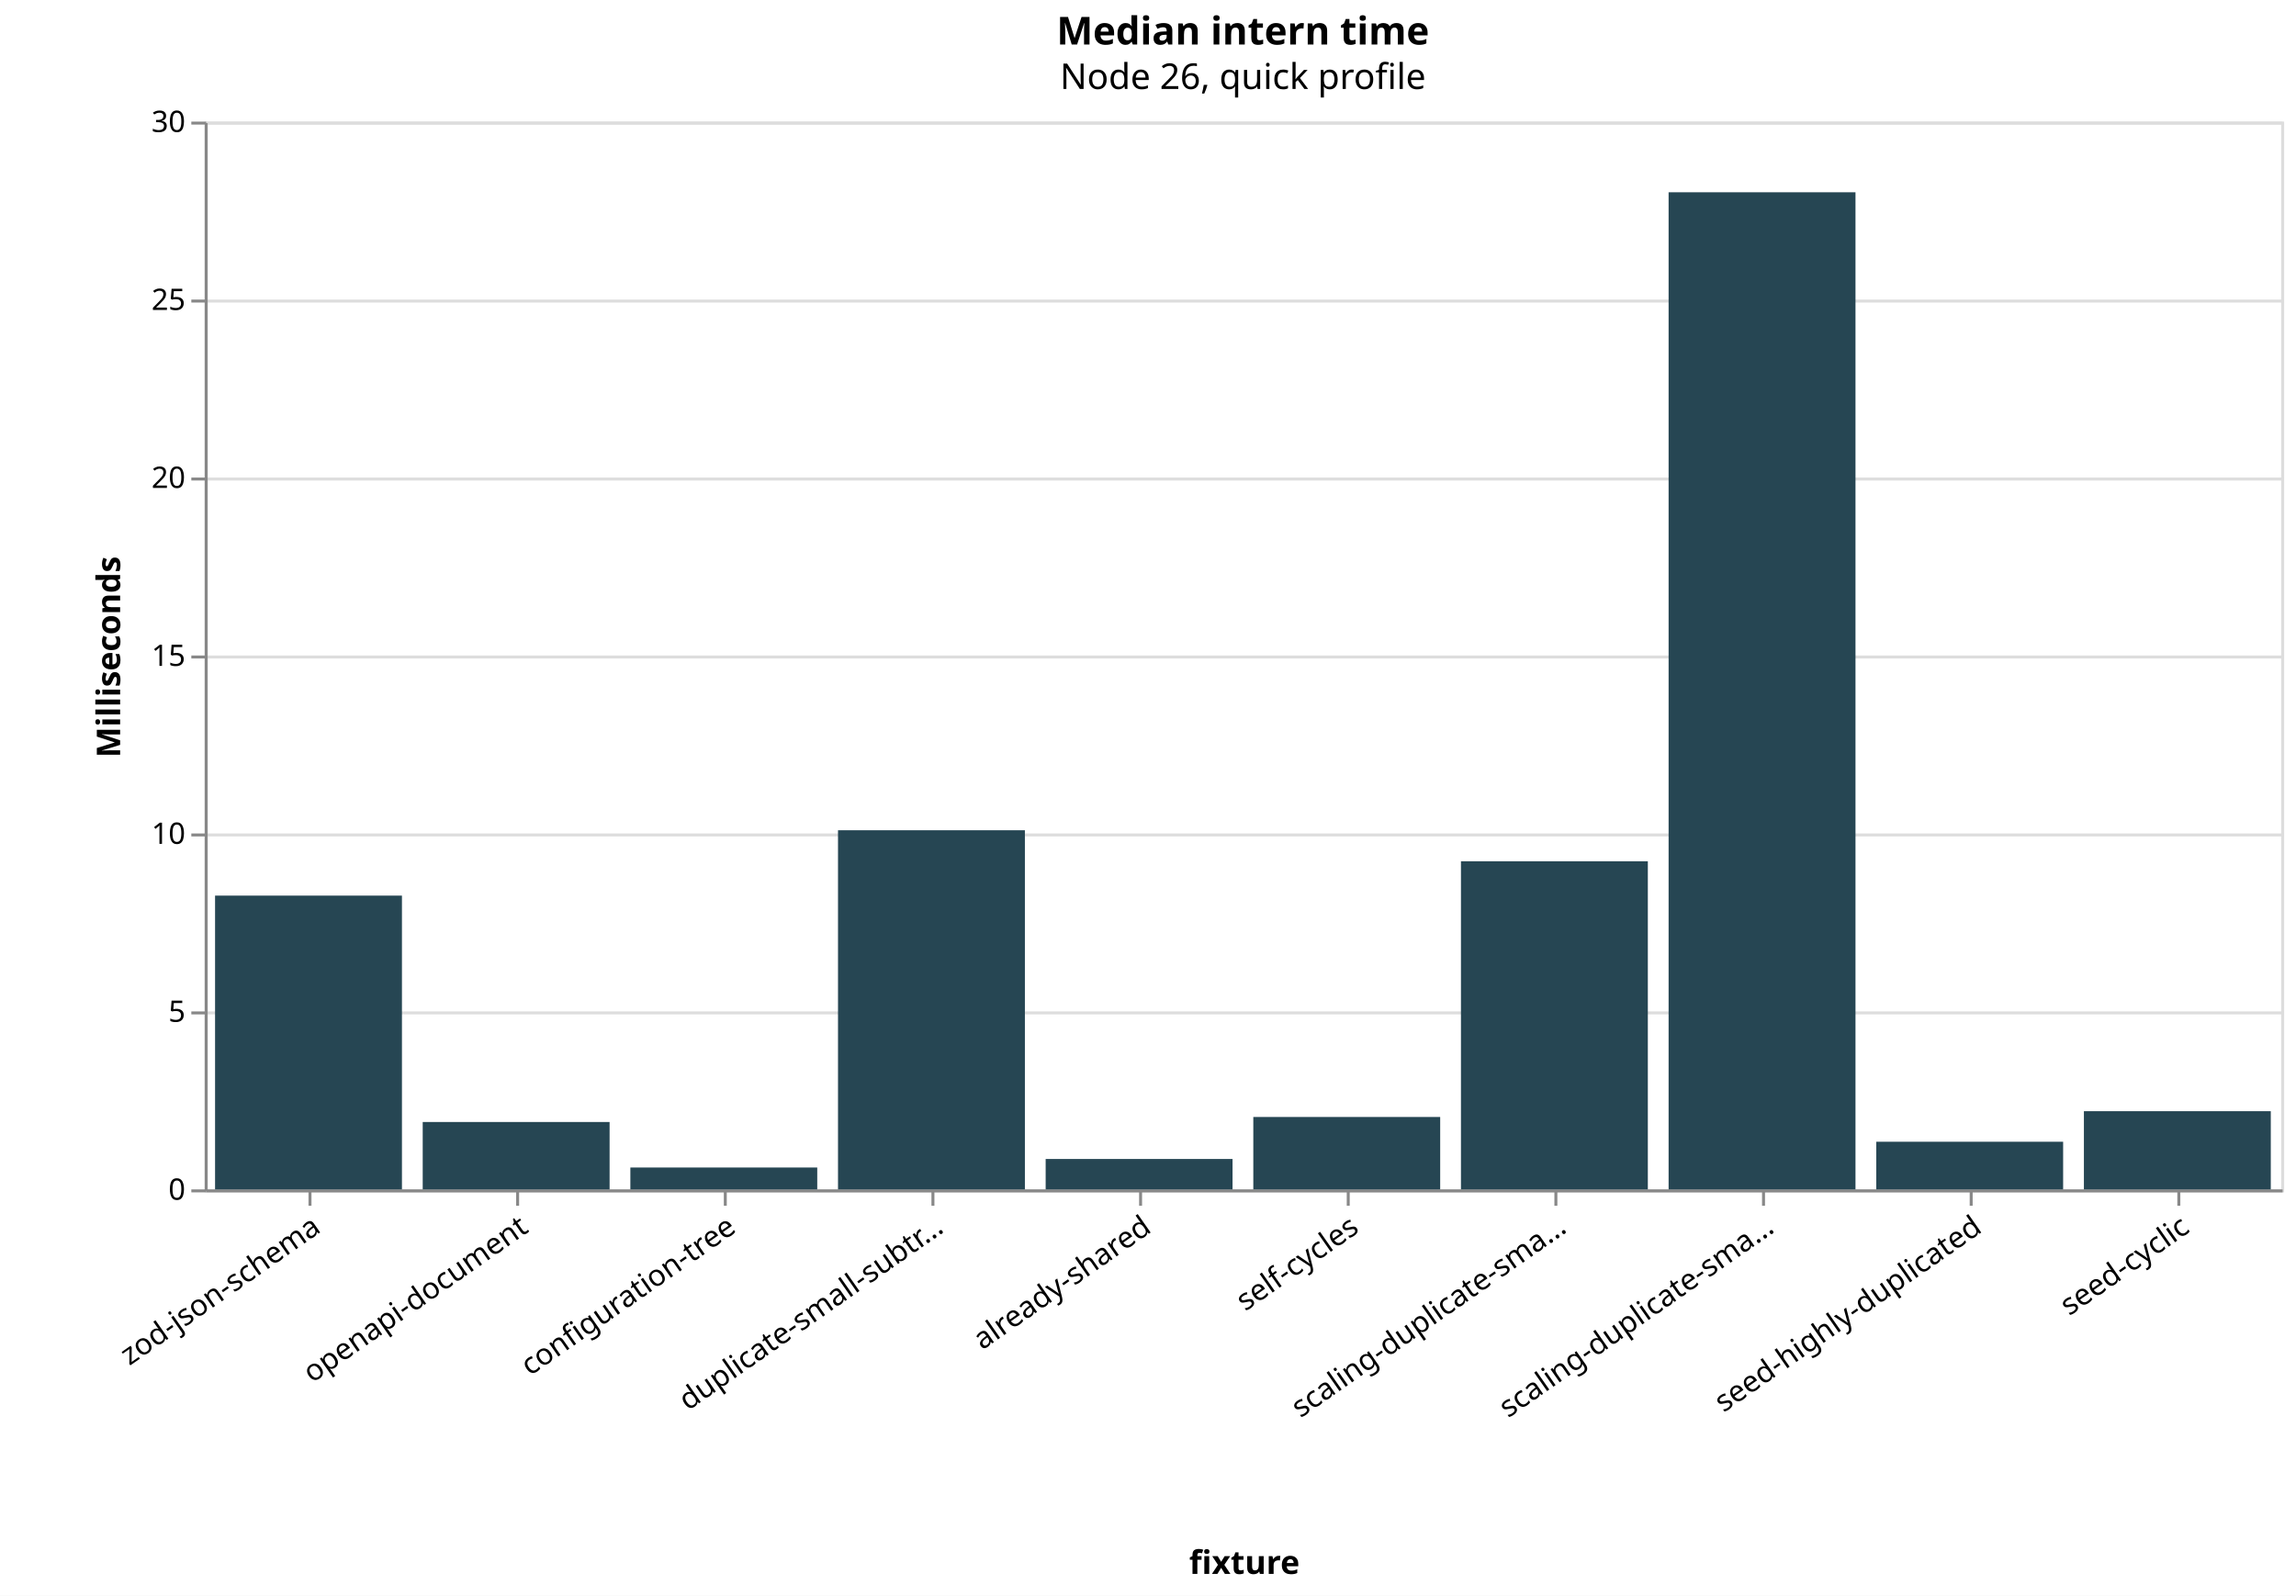
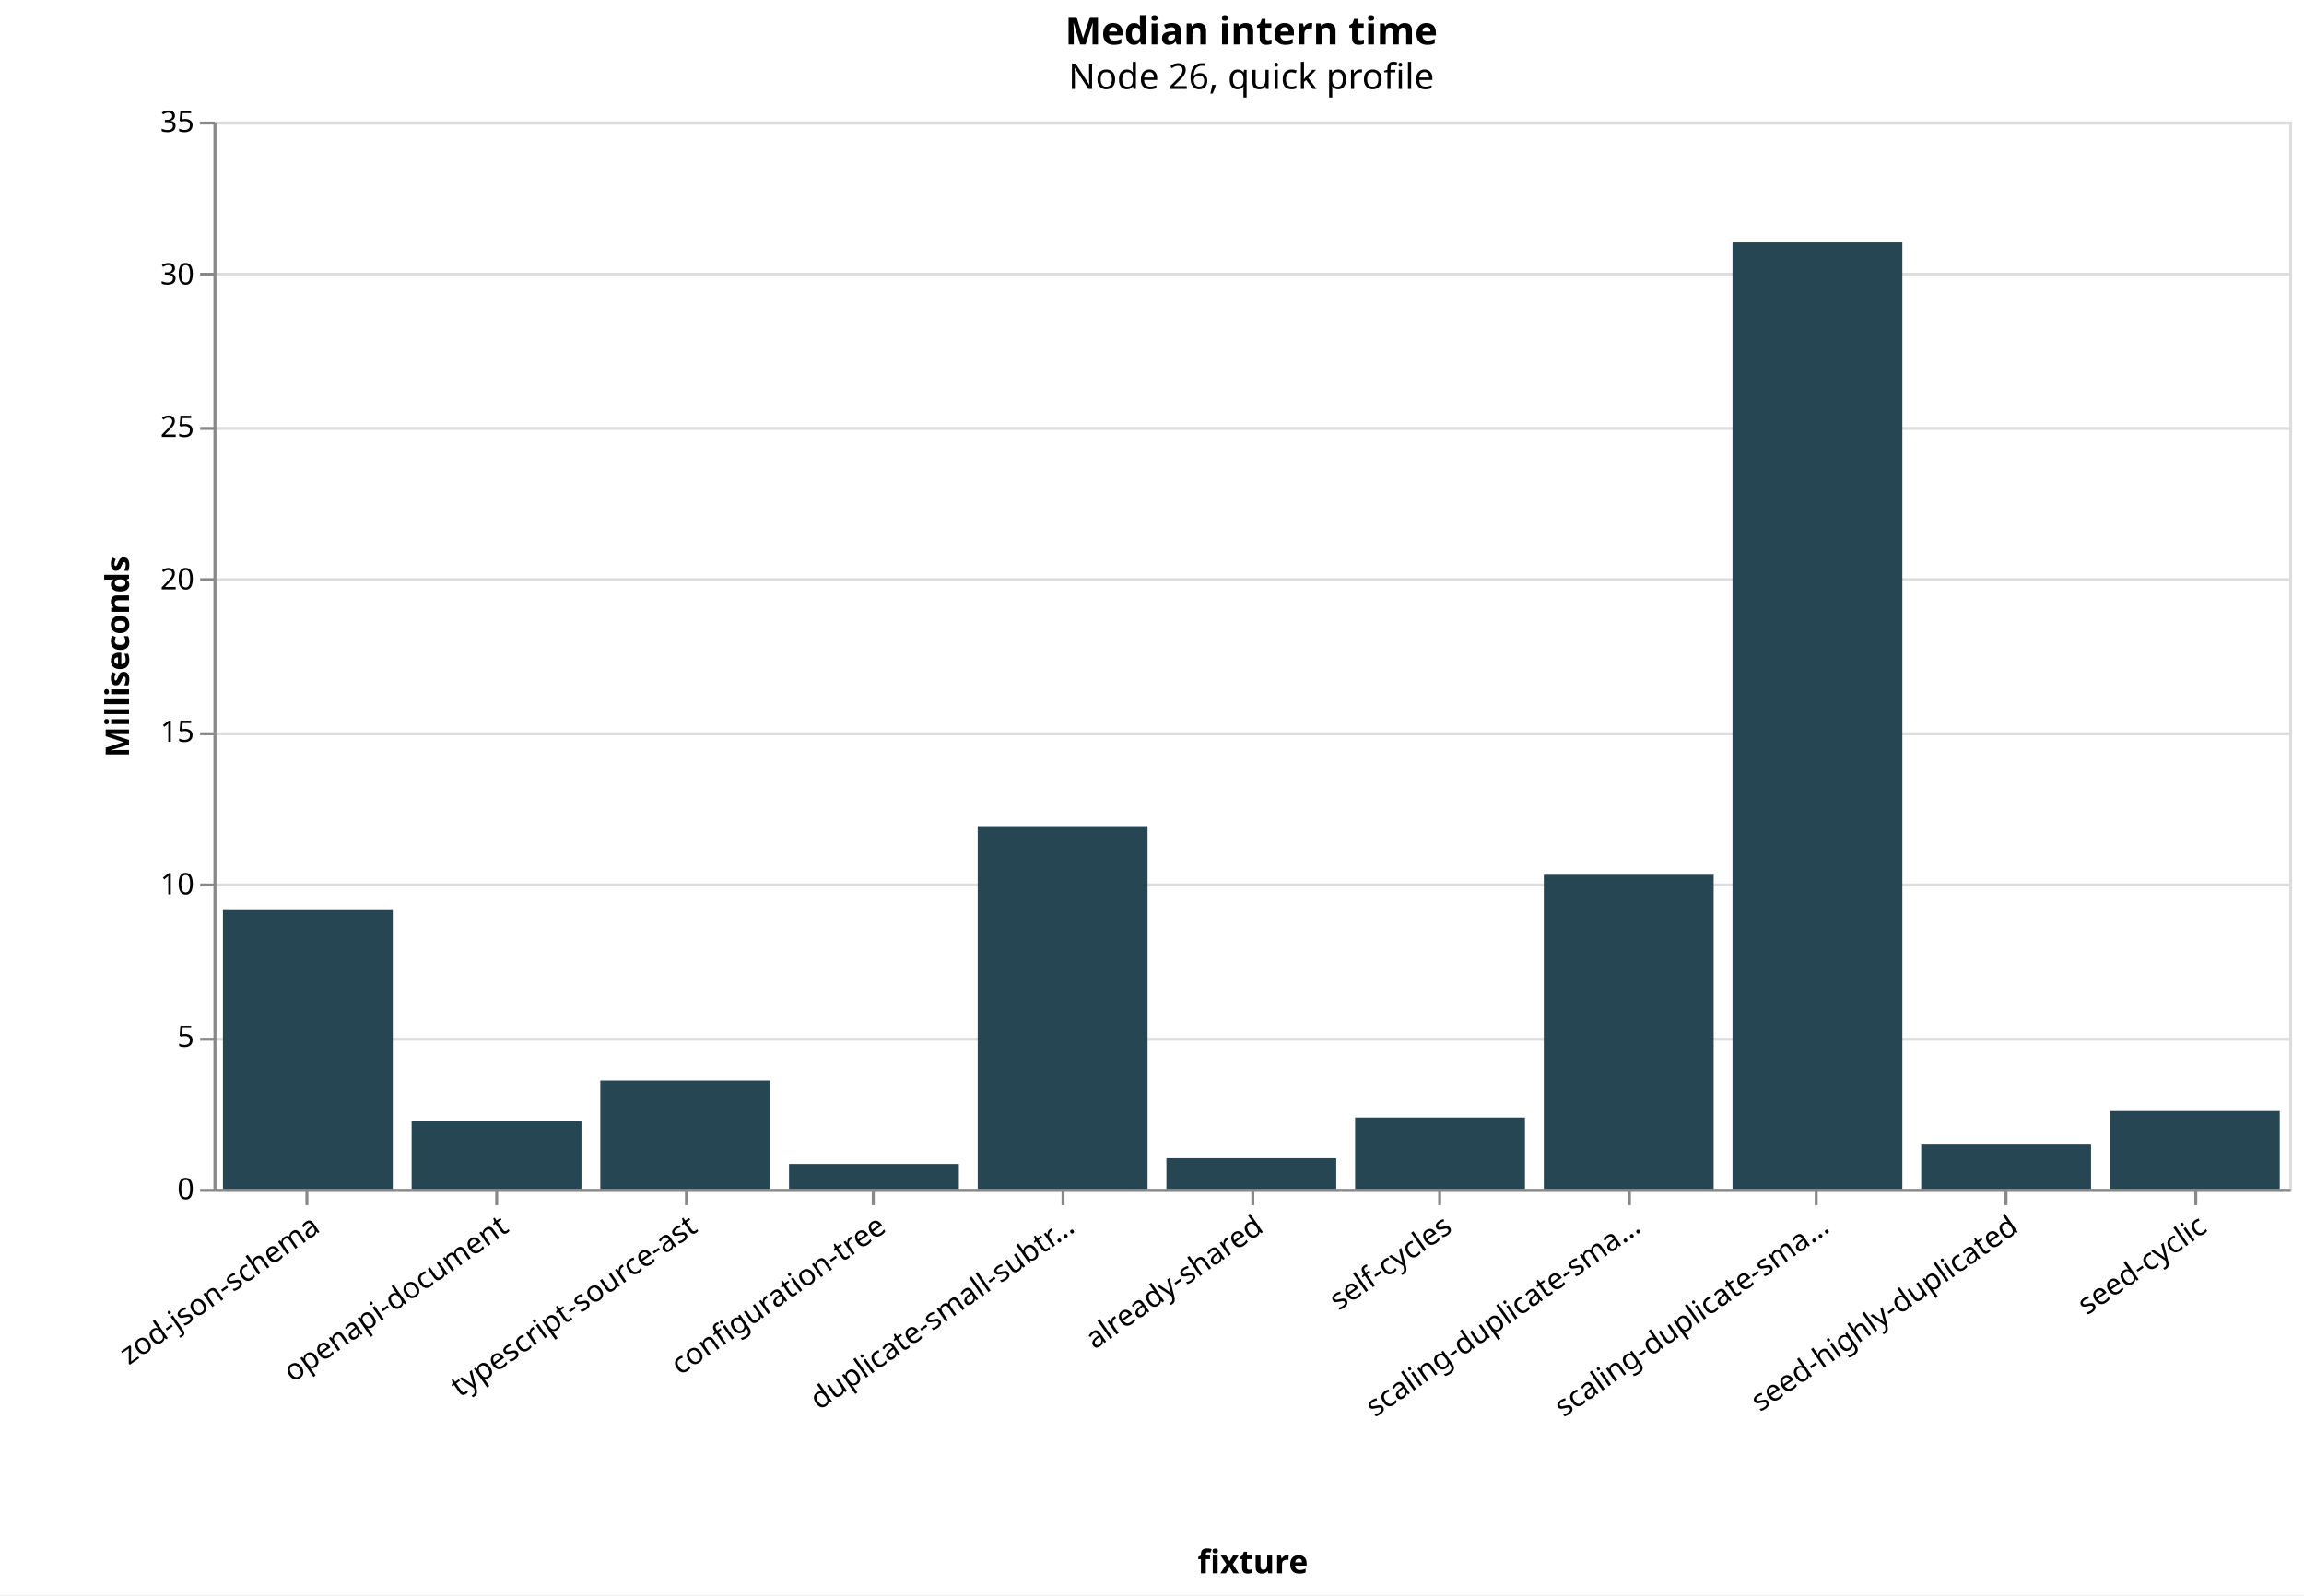
- <svg xmlns="http://www.w3.org/2000/svg" version="1.1" class="marks" width="774" height="538" viewBox="0 0 774 538">
-   <rect width="774" height="538" fill="white" />
-   <g fill="none" stroke-miterlimit="4" transform="translate(69,41)">
+ <svg xmlns="http://www.w3.org/2000/svg" version="1.1" class="marks" width="777" height="538" viewBox="0 0 777 538">
+   <rect width="777" height="538" fill="white" />
+   <g fill="none" stroke-miterlimit="4" transform="translate(72,41)">
    <g class="mark-group role-frame root" role="graphics-object" aria-roledescription="group mark container">
      <g transform="translate(0,0)">
        <path class="background" aria-hidden="true" d="M0.5,0.5h700v360h-700Z" stroke="#ddd" />
        <g>
          <g class="mark-group role-axis" aria-hidden="true">
            <g transform="translate(0.5,0.5)">
              <path class="background" aria-hidden="true" d="M0,0h0v0h0Z" pointer-events="none" />
              <g>
                <g class="mark-rule role-axis-grid" pointer-events="none">
                  <line transform="translate(0,360)" x2="700" y2="0" stroke="#ddd" stroke-width="1" opacity="1" />
-                   <line transform="translate(0,300)" x2="700" y2="0" stroke="#ddd" stroke-width="1" opacity="1" />
-                   <line transform="translate(0,240)" x2="700" y2="0" stroke="#ddd" stroke-width="1" opacity="1" />
-                   <line transform="translate(0,180)" x2="700" y2="0" stroke="#ddd" stroke-width="1" opacity="1" />
-                   <line transform="translate(0,120)" x2="700" y2="0" stroke="#ddd" stroke-width="1" opacity="1" />
-                   <line transform="translate(0,60)" x2="700" y2="0" stroke="#ddd" stroke-width="1" opacity="1" />
+                   <line transform="translate(0,309)" x2="700" y2="0" stroke="#ddd" stroke-width="1" opacity="1" />
+                   <line transform="translate(0,257)" x2="700" y2="0" stroke="#ddd" stroke-width="1" opacity="1" />
+                   <line transform="translate(0,206)" x2="700" y2="0" stroke="#ddd" stroke-width="1" opacity="1" />
+                   <line transform="translate(0,154)" x2="700" y2="0" stroke="#ddd" stroke-width="1" opacity="1" />
+                   <line transform="translate(0,103)" x2="700" y2="0" stroke="#ddd" stroke-width="1" opacity="1" />
+                   <line transform="translate(0,51)" x2="700" y2="0" stroke="#ddd" stroke-width="1" opacity="1" />
                  <line transform="translate(0,0)" x2="700" y2="0" stroke="#ddd" stroke-width="1" opacity="1" />
                </g>
              </g>
              <path class="foreground" aria-hidden="true" d="" pointer-events="none" display="none" />
            </g>
          </g>
-           <g class="mark-group role-axis" role="graphics-symbol" aria-roledescription="axis" aria-label="X-axis titled 'fixture' for a discrete scale with 10 values: zod-json-schema, openapi-document, configuration-tree, duplicate-small-subtrees, already-shared, ending with seed-cyclic">
+           <g class="mark-group role-axis" role="graphics-symbol" aria-roledescription="axis" aria-label="X-axis titled 'fixture' for a discrete scale with 11 values: zod-json-schema, openapi-document, typescript-source-ast, configuration-tree, duplicate-small-subtrees, ending with seed-cyclic">
            <g transform="translate(0.5,360.5)">
              <path class="background" aria-hidden="true" d="M0,0h0v0h0Z" pointer-events="none" />
              <g>
                <g class="mark-rule role-axis-tick" pointer-events="none">
-                   <line transform="translate(35,0)" x2="0" y2="5" stroke="#888" stroke-width="1" opacity="1" />
-                   <line transform="translate(105,0)" x2="0" y2="5" stroke="#888" stroke-width="1" opacity="1" />
-                   <line transform="translate(175,0)" x2="0" y2="5" stroke="#888" stroke-width="1" opacity="1" />
-                   <line transform="translate(245,0)" x2="0" y2="5" stroke="#888" stroke-width="1" opacity="1" />
-                   <line transform="translate(315,0)" x2="0" y2="5" stroke="#888" stroke-width="1" opacity="1" />
-                   <line transform="translate(385,0)" x2="0" y2="5" stroke="#888" stroke-width="1" opacity="1" />
-                   <line transform="translate(455,0)" x2="0" y2="5" stroke="#888" stroke-width="1" opacity="1" />
-                   <line transform="translate(525,0)" x2="0" y2="5" stroke="#888" stroke-width="1" opacity="1" />
-                   <line transform="translate(595,0)" x2="0" y2="5" stroke="#888" stroke-width="1" opacity="1" />
-                   <line transform="translate(665,0)" x2="0" y2="5" stroke="#888" stroke-width="1" opacity="1" />
+                   <line transform="translate(31,0)" x2="0" y2="5" stroke="#888" stroke-width="1" opacity="1" />
+                   <line transform="translate(95,0)" x2="0" y2="5" stroke="#888" stroke-width="1" opacity="1" />
+                   <line transform="translate(159,0)" x2="0" y2="5" stroke="#888" stroke-width="1" opacity="1" />
+                   <line transform="translate(222,0)" x2="0" y2="5" stroke="#888" stroke-width="1" opacity="1" />
+                   <line transform="translate(286,0)" x2="0" y2="5" stroke="#888" stroke-width="1" opacity="1" />
+                   <line transform="translate(350,0)" x2="0" y2="5" stroke="#888" stroke-width="1" opacity="1" />
+                   <line transform="translate(413,0)" x2="0" y2="5" stroke="#888" stroke-width="1" opacity="1" />
+                   <line transform="translate(477,0)" x2="0" y2="5" stroke="#888" stroke-width="1" opacity="1" />
+                   <line transform="translate(540,0)" x2="0" y2="5" stroke="#888" stroke-width="1" opacity="1" />
+                   <line transform="translate(604,0)" x2="0" y2="5" stroke="#888" stroke-width="1" opacity="1" />
+                   <line transform="translate(668,0)" x2="0" y2="5" stroke="#888" stroke-width="1" opacity="1" />
                </g>
                <g class="mark-text role-axis-label" pointer-events="none">
-                   <text text-anchor="end" transform="translate(34.5,7) rotate(325) translate(0,8)" font-family="sans-serif" font-size="10px" fill="#000" opacity="1">zod-json-schema</text>
-                   <text text-anchor="end" transform="translate(104.5,7) rotate(325) translate(0,8)" font-family="sans-serif" font-size="10px" fill="#000" opacity="1">openapi-document</text>
-                   <text text-anchor="end" transform="translate(174.5,7) rotate(325) translate(0,8)" font-family="sans-serif" font-size="10px" fill="#000" opacity="1">configuration-tree</text>
-                   <text text-anchor="end" transform="translate(244.5,7) rotate(325) translate(0,8)" font-family="sans-serif" font-size="10px" fill="#000" opacity="1">duplicate-small-subtr…</text>
-                   <text text-anchor="end" transform="translate(314.5,7) rotate(325) translate(0,8)" font-family="sans-serif" font-size="10px" fill="#000" opacity="1">already-shared</text>
-                   <text text-anchor="end" transform="translate(384.5,7) rotate(325) translate(0,8)" font-family="sans-serif" font-size="10px" fill="#000" opacity="1">self-cycles</text>
-                   <text text-anchor="end" transform="translate(454.5,7) rotate(325) translate(0,8)" font-family="sans-serif" font-size="10px" fill="#000" opacity="1">scaling-duplicate-sma…</text>
-                   <text text-anchor="end" transform="translate(524.5,7) rotate(325) translate(0,8)" font-family="sans-serif" font-size="10px" fill="#000" opacity="1">scaling-duplicate-sma…</text>
-                   <text text-anchor="end" transform="translate(594.5,7) rotate(325) translate(0,8)" font-family="sans-serif" font-size="10px" fill="#000" opacity="1">seed-highly-duplicated</text>
-                   <text text-anchor="end" transform="translate(664.5,7) rotate(325) translate(0,8)" font-family="sans-serif" font-size="10px" fill="#000" opacity="1">seed-cyclic</text>
+                   <text text-anchor="end" transform="translate(31.31818,7) rotate(325) translate(0,8)" font-family="sans-serif" font-size="10px" fill="#000" opacity="1">zod-json-schema</text>
+                   <text text-anchor="end" transform="translate(94.95455,7) rotate(325) translate(0,8)" font-family="sans-serif" font-size="10px" fill="#000" opacity="1">openapi-document</text>
+                   <text text-anchor="end" transform="translate(158.5909,7) rotate(325) translate(0,8)" font-family="sans-serif" font-size="10px" fill="#000" opacity="1">typescript-source-ast</text>
+                   <text text-anchor="end" transform="translate(222.2273,7) rotate(325) translate(0,8)" font-family="sans-serif" font-size="10px" fill="#000" opacity="1">configuration-tree</text>
+                   <text text-anchor="end" transform="translate(285.8636,7) rotate(325) translate(0,8)" font-family="sans-serif" font-size="10px" fill="#000" opacity="1">duplicate-small-subtr…</text>
+                   <text text-anchor="end" transform="translate(349.5,7) rotate(325) translate(0,8)" font-family="sans-serif" font-size="10px" fill="#000" opacity="1">already-shared</text>
+                   <text text-anchor="end" transform="translate(413.1364,7) rotate(325) translate(0,8)" font-family="sans-serif" font-size="10px" fill="#000" opacity="1">self-cycles</text>
+                   <text text-anchor="end" transform="translate(476.7727,7) rotate(325) translate(0,8)" font-family="sans-serif" font-size="10px" fill="#000" opacity="1">scaling-duplicate-sma…</text>
+                   <text text-anchor="end" transform="translate(540.4091,7) rotate(325) translate(0,8)" font-family="sans-serif" font-size="10px" fill="#000" opacity="1">scaling-duplicate-sma…</text>
+                   <text text-anchor="end" transform="translate(604.0455,7) rotate(325) translate(0,8)" font-family="sans-serif" font-size="10px" fill="#000" opacity="1">seed-highly-duplicated</text>
+                   <text text-anchor="end" transform="translate(667.6818,7) rotate(325) translate(0,8)" font-family="sans-serif" font-size="10px" fill="#000" opacity="1">seed-cyclic</text>
                </g>
                <g class="mark-rule role-axis-domain" pointer-events="none">
                  <line transform="translate(0,0)" x2="700" y2="0" stroke="#888" stroke-width="1" opacity="1" />
                </g>
                <g class="mark-text role-axis-title" pointer-events="none">
                  <text text-anchor="middle" transform="translate(350,129.141)" font-family="sans-serif" font-size="11px" font-weight="bold" fill="#000" opacity="1">fixture</text>
                </g>
              </g>
              <path class="foreground" aria-hidden="true" d="" pointer-events="none" display="none" />
            </g>
          </g>
-           <g class="mark-group role-axis" role="graphics-symbol" aria-roledescription="axis" aria-label="Y-axis titled 'Milliseconds' for a linear scale with values from 0 to 30">
+           <g class="mark-group role-axis" role="graphics-symbol" aria-roledescription="axis" aria-label="Y-axis titled 'Milliseconds' for a linear scale with values from 0 to 35">
            <g transform="translate(0.5,0.5)">
              <path class="background" aria-hidden="true" d="M0,0h0v0h0Z" pointer-events="none" />
              <g>
                <g class="mark-rule role-axis-tick" pointer-events="none">
                  <line transform="translate(0,360)" x2="-5" y2="0" stroke="#888" stroke-width="1" opacity="1" />
-                   <line transform="translate(0,300)" x2="-5" y2="0" stroke="#888" stroke-width="1" opacity="1" />
-                   <line transform="translate(0,240)" x2="-5" y2="0" stroke="#888" stroke-width="1" opacity="1" />
-                   <line transform="translate(0,180)" x2="-5" y2="0" stroke="#888" stroke-width="1" opacity="1" />
-                   <line transform="translate(0,120)" x2="-5" y2="0" stroke="#888" stroke-width="1" opacity="1" />
-                   <line transform="translate(0,60)" x2="-5" y2="0" stroke="#888" stroke-width="1" opacity="1" />
+                   <line transform="translate(0,309)" x2="-5" y2="0" stroke="#888" stroke-width="1" opacity="1" />
+                   <line transform="translate(0,257)" x2="-5" y2="0" stroke="#888" stroke-width="1" opacity="1" />
+                   <line transform="translate(0,206)" x2="-5" y2="0" stroke="#888" stroke-width="1" opacity="1" />
+                   <line transform="translate(0,154)" x2="-5" y2="0" stroke="#888" stroke-width="1" opacity="1" />
+                   <line transform="translate(0,103)" x2="-5" y2="0" stroke="#888" stroke-width="1" opacity="1" />
+                   <line transform="translate(0,51)" x2="-5" y2="0" stroke="#888" stroke-width="1" opacity="1" />
                  <line transform="translate(0,0)" x2="-5" y2="0" stroke="#888" stroke-width="1" opacity="1" />
                </g>
                <g class="mark-text role-axis-label" pointer-events="none">
                  <text text-anchor="end" transform="translate(-7,363)" font-family="sans-serif" font-size="10px" fill="#000" opacity="1">0</text>
-                   <text text-anchor="end" transform="translate(-7,303)" font-family="sans-serif" font-size="10px" fill="#000" opacity="1">5</text>
-                   <text text-anchor="end" transform="translate(-7,243)" font-family="sans-serif" font-size="10px" fill="#000" opacity="1">10</text>
-                   <text text-anchor="end" transform="translate(-7,183)" font-family="sans-serif" font-size="10px" fill="#000" opacity="1">15</text>
-                   <text text-anchor="end" transform="translate(-7,123)" font-family="sans-serif" font-size="10px" fill="#000" opacity="1">20</text>
-                   <text text-anchor="end" transform="translate(-7,63)" font-family="sans-serif" font-size="10px" fill="#000" opacity="1">25</text>
-                   <text text-anchor="end" transform="translate(-7,3)" font-family="sans-serif" font-size="10px" fill="#000" opacity="1">30</text>
+                   <text text-anchor="end" transform="translate(-7,311.5714)" font-family="sans-serif" font-size="10px" fill="#000" opacity="1">5</text>
+                   <text text-anchor="end" transform="translate(-7,260.1429)" font-family="sans-serif" font-size="10px" fill="#000" opacity="1">10</text>
+                   <text text-anchor="end" transform="translate(-7,208.7143)" font-family="sans-serif" font-size="10px" fill="#000" opacity="1">15</text>
+                   <text text-anchor="end" transform="translate(-7,157.2857)" font-family="sans-serif" font-size="10px" fill="#000" opacity="1">20</text>
+                   <text text-anchor="end" transform="translate(-7,105.8571)" font-family="sans-serif" font-size="10px" fill="#000" opacity="1">25</text>
+                   <text text-anchor="end" transform="translate(-7,54.42857)" font-family="sans-serif" font-size="10px" fill="#000" opacity="1">30</text>
+                   <text text-anchor="end" transform="translate(-7,3)" font-family="sans-serif" font-size="10px" fill="#000" opacity="1">35</text>
                </g>
                <g class="mark-rule role-axis-domain" pointer-events="none">
                  <line transform="translate(0,360)" x2="0" y2="-360" stroke="#888" stroke-width="1" opacity="1" />
                </g>
                <g class="mark-text role-axis-title" pointer-events="none">
                  <text text-anchor="middle" transform="translate(-27,180) rotate(-90) translate(0,-2)" font-family="sans-serif" font-size="11px" font-weight="bold" fill="#000" opacity="1">Milliseconds</text>
                </g>
              </g>
              <path class="foreground" aria-hidden="true" d="" pointer-events="none" display="none" />
            </g>
          </g>
          <g class="mark-rect role-mark marks" role="graphics-object" aria-roledescription="rect mark container">
-             <path aria-label="fixture: zod-json-schema; Milliseconds: 8.253938" role="graphics-symbol" aria-roledescription="bar" d="M3.5,260.953h63v99.047h-63Z" fill="#264653" />
-             <path aria-label="fixture: openapi-document; Milliseconds: 1.893521" role="graphics-symbol" aria-roledescription="bar" d="M73.5,337.278h63v22.722h-63Z" fill="#264653" />
-             <path aria-label="fixture: configuration-tree; Milliseconds: 0.614763" role="graphics-symbol" aria-roledescription="bar" d="M143.5,352.623h63v7.377h-63Z" fill="#264653" />
-             <path aria-label="fixture: duplicate-small-subtrees; Milliseconds: 10.090211" role="graphics-symbol" aria-roledescription="bar" d="M213.5,238.917h63v121.083h-63Z" fill="#264653" />
-             <path aria-label="fixture: already-shared; Milliseconds: 0.854652999999" role="graphics-symbol" aria-roledescription="bar" d="M283.5,349.744h63v10.256h-63Z" fill="#264653" />
-             <path aria-label="fixture: self-cycles; Milliseconds: 2.034435" role="graphics-symbol" aria-roledescription="bar" d="M353.5,335.587h63v24.413h-63Z" fill="#264653" />
-             <path aria-label="fixture: scaling-duplicate-small-1000; Milliseconds: 9.218798" role="graphics-symbol" aria-roledescription="bar" d="M423.5,249.374h63v110.626h-63Z" fill="#264653" />
-             <path aria-label="fixture: scaling-duplicate-small-2500; Milliseconds: 28.014855" role="graphics-symbol" aria-roledescription="bar" d="M493.5,23.822h63v336.178h-63Z" fill="#264653" />
-             <path aria-label="fixture: seed-highly-duplicated; Milliseconds: 1.33868" role="graphics-symbol" aria-roledescription="bar" d="M563.5,343.936h63v16.064h-63Z" fill="#264653" />
-             <path aria-label="fixture: seed-cyclic; Milliseconds: 2.1971" role="graphics-symbol" aria-roledescription="bar" d="M633.5,333.635h63v26.365h-63Z" fill="#264653" />
+             <path aria-label="fixture: zod-json-schema; Milliseconds: 9.141271" role="graphics-symbol" aria-roledescription="bar" d="M3.182,265.975h57.273v94.025h-57.273Z" fill="#264653" />
+             <path aria-label="fixture: openapi-document; Milliseconds: 2.232179" role="graphics-symbol" aria-roledescription="bar" d="M66.818,337.04h57.273v22.96h-57.273Z" fill="#264653" />
+             <path aria-label="fixture: typescript-source-ast; Milliseconds: 3.556704" role="graphics-symbol" aria-roledescription="bar" d="M130.455,323.417h57.273v36.583h-57.273Z" fill="#264653" />
+             <path aria-label="fixture: configuration-tree; Milliseconds: 0.818475" role="graphics-symbol" aria-roledescription="bar" d="M194.091,351.581h57.273v8.419h-57.273Z" fill="#264653" />
+             <path aria-label="fixture: duplicate-small-subtrees; Milliseconds: 11.895359" role="graphics-symbol" aria-roledescription="bar" d="M257.727,237.648h57.273v122.352h-57.273Z" fill="#264653" />
+             <path aria-label="fixture: already-shared; Milliseconds: 1.006018" role="graphics-symbol" aria-roledescription="bar" d="M321.364,349.652h57.273v10.348h-57.273Z" fill="#264653" />
+             <path aria-label="fixture: self-cycles; Milliseconds: 2.341313" role="graphics-symbol" aria-roledescription="bar" d="M385,335.918h57.273v24.082h-57.273Z" fill="#264653" />
+             <path aria-label="fixture: scaling-duplicate-small-1000; Milliseconds: 10.301649" role="graphics-symbol" aria-roledescription="bar" d="M448.636,254.04h57.273v105.96h-57.273Z" fill="#264653" />
+             <path aria-label="fixture: scaling-duplicate-small-2500; Milliseconds: 31.037535" role="graphics-symbol" aria-roledescription="bar" d="M512.273,40.757h57.273v319.243h-57.273Z" fill="#264653" />
+             <path aria-label="fixture: seed-highly-duplicated; Milliseconds: 1.452365" role="graphics-symbol" aria-roledescription="bar" d="M575.909,345.061h57.273v14.939h-57.273Z" fill="#264653" />
+             <path aria-label="fixture: seed-cyclic; Milliseconds: 2.554393" role="graphics-symbol" aria-roledescription="bar" d="M639.545,333.726h57.273v26.274h-57.273Z" fill="#264653" />
          </g>
          <g class="mark-group role-title">
            <g transform="translate(350,-36)">
              <path class="background" aria-hidden="true" d="M0,0h0v0h0Z" pointer-events="none" />
              <g>
                <g class="mark-text role-title-text" role="graphics-symbol" aria-roledescription="title" aria-label="Title text 'Median intern time'" pointer-events="none">
                  <text text-anchor="middle" transform="translate(0,10)" font-family="sans-serif" font-size="13px" font-weight="bold" fill="#000" opacity="1">Median intern time</text>
                </g>
                <g class="mark-text role-title-subtitle" role="graphics-symbol" aria-roledescription="subtitle" aria-label="Subtitle text 'Node 26, quick profile'" pointer-events="none">
                  <text text-anchor="middle" transform="translate(0,25)" font-family="sans-serif" font-size="12px" fill="#000" opacity="1">Node 26, quick profile</text>
                </g>
              </g>
              <path class="foreground" aria-hidden="true" d="" pointer-events="none" display="none" />
            </g>
          </g>
        </g>
        <path class="foreground" aria-hidden="true" d="" display="none" />
      </g>
    </g>
  </g>
</svg>
